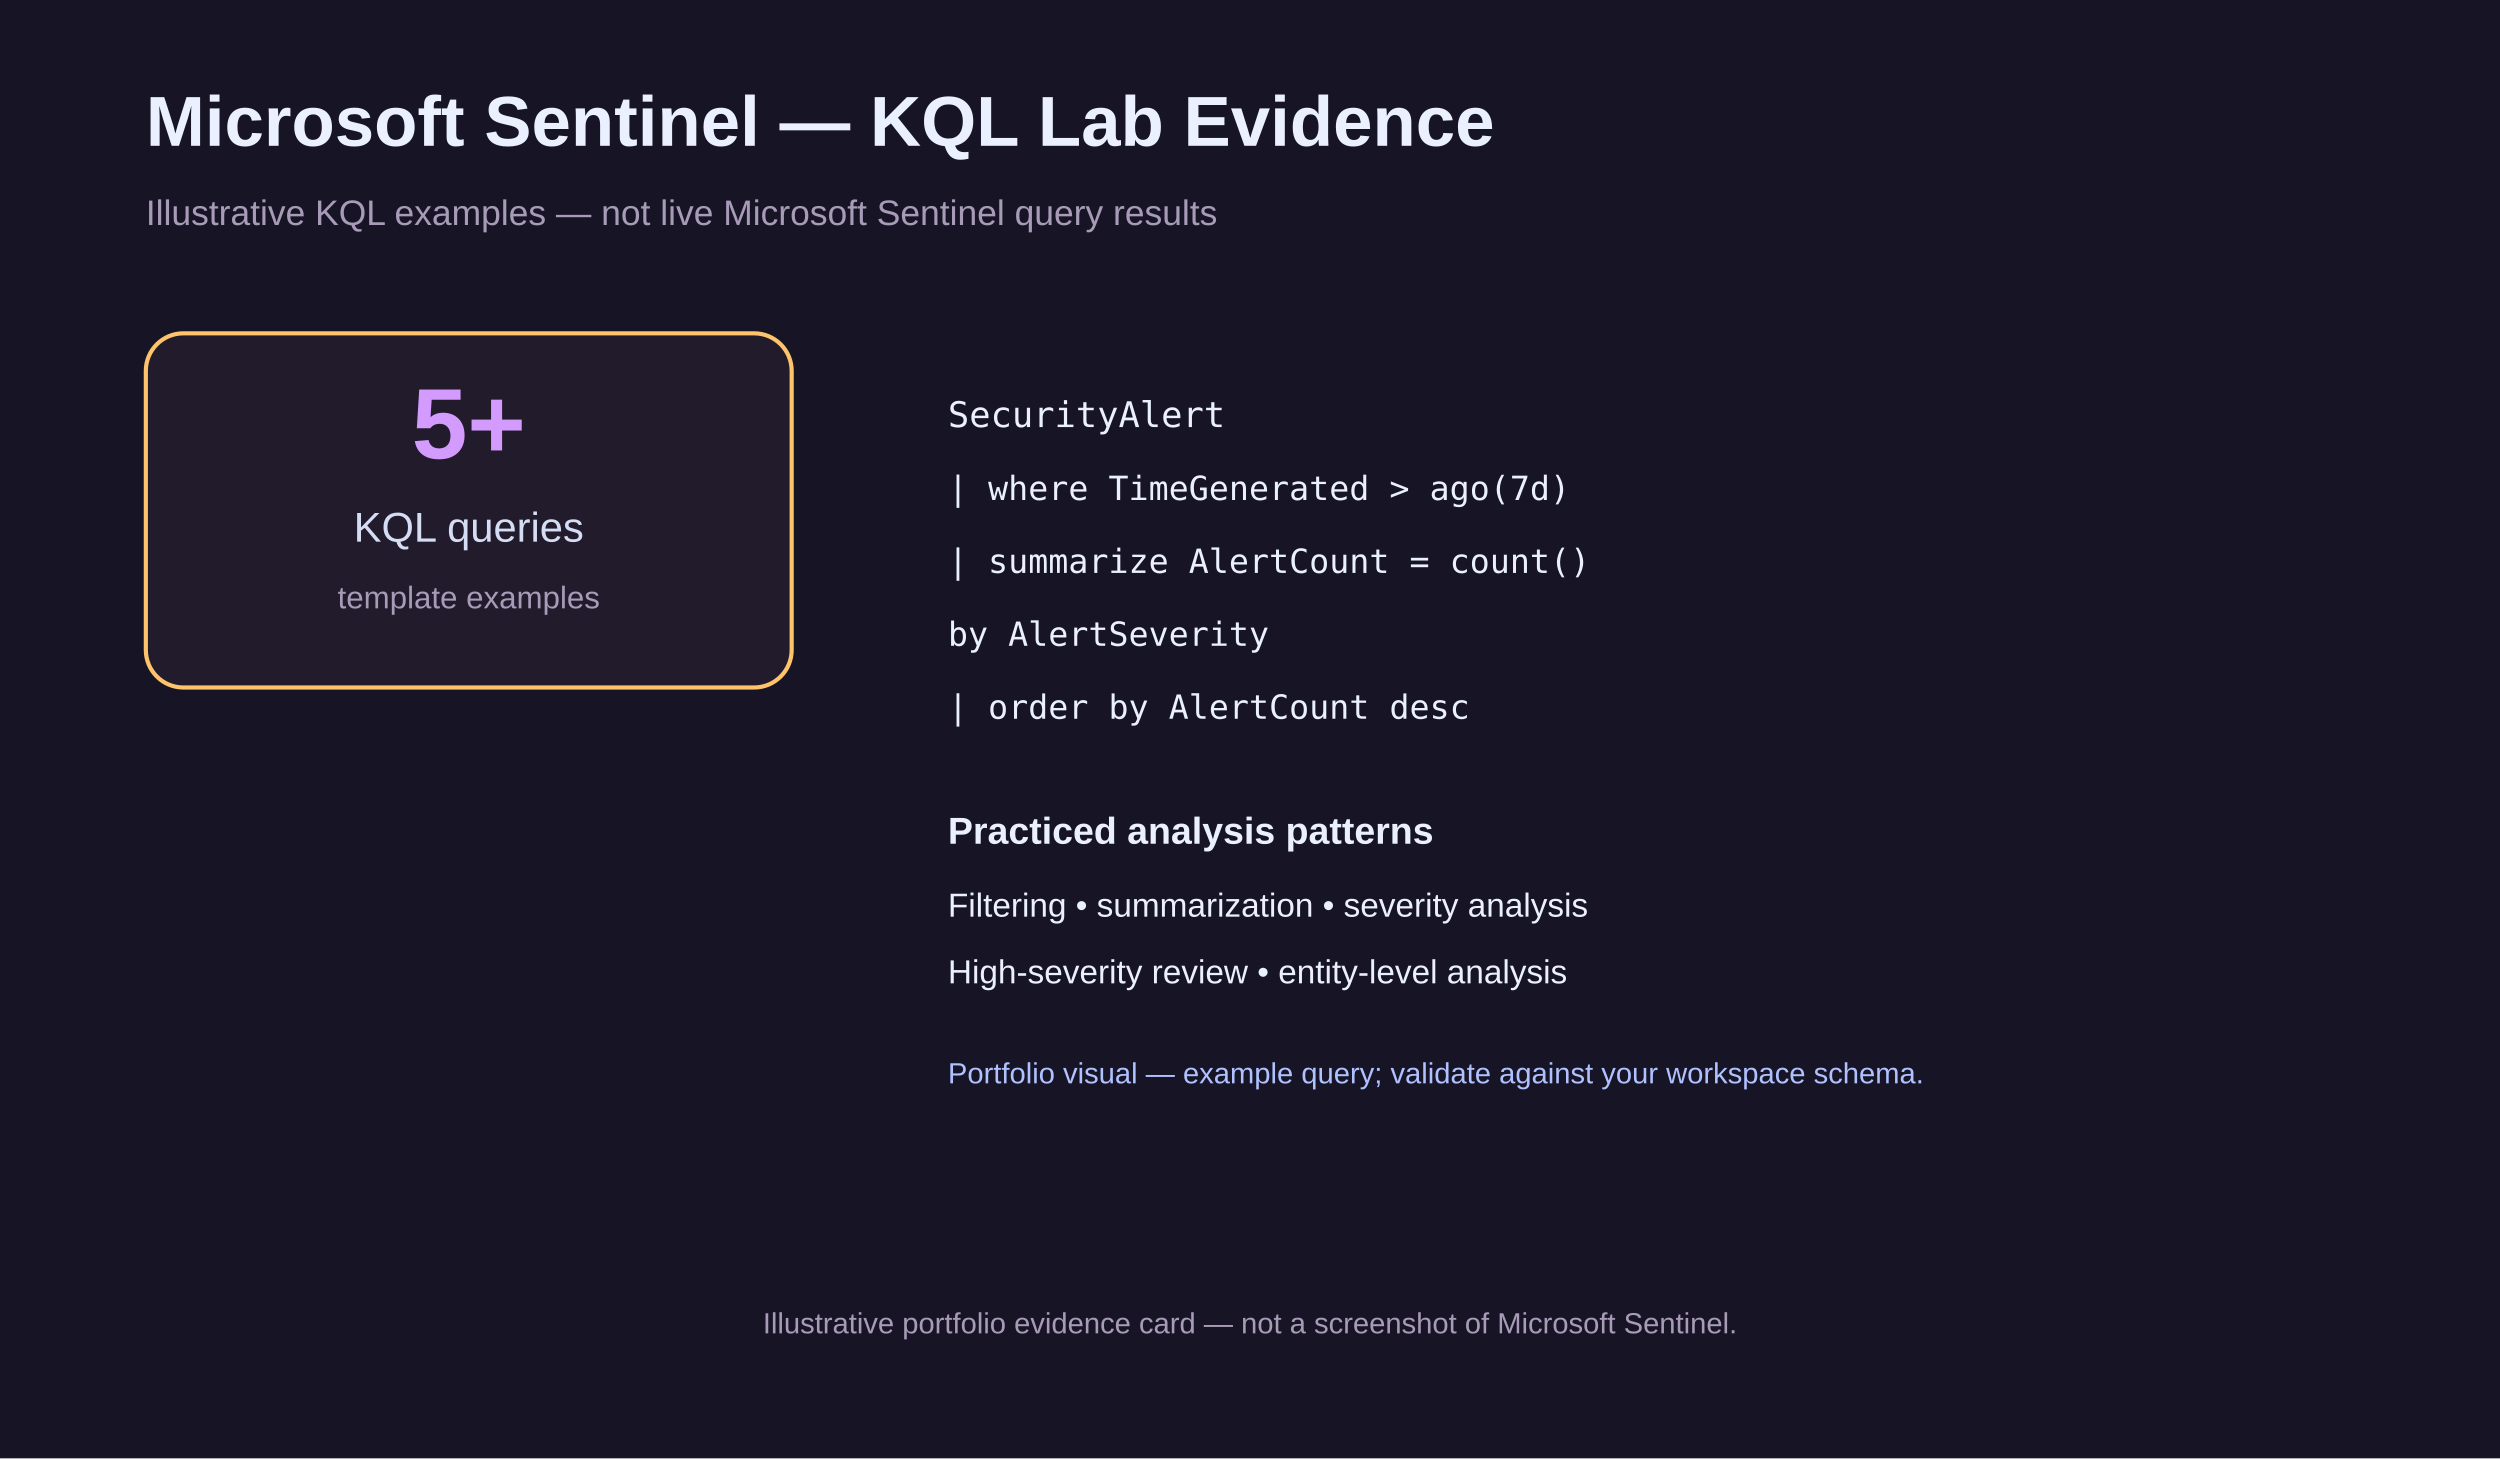
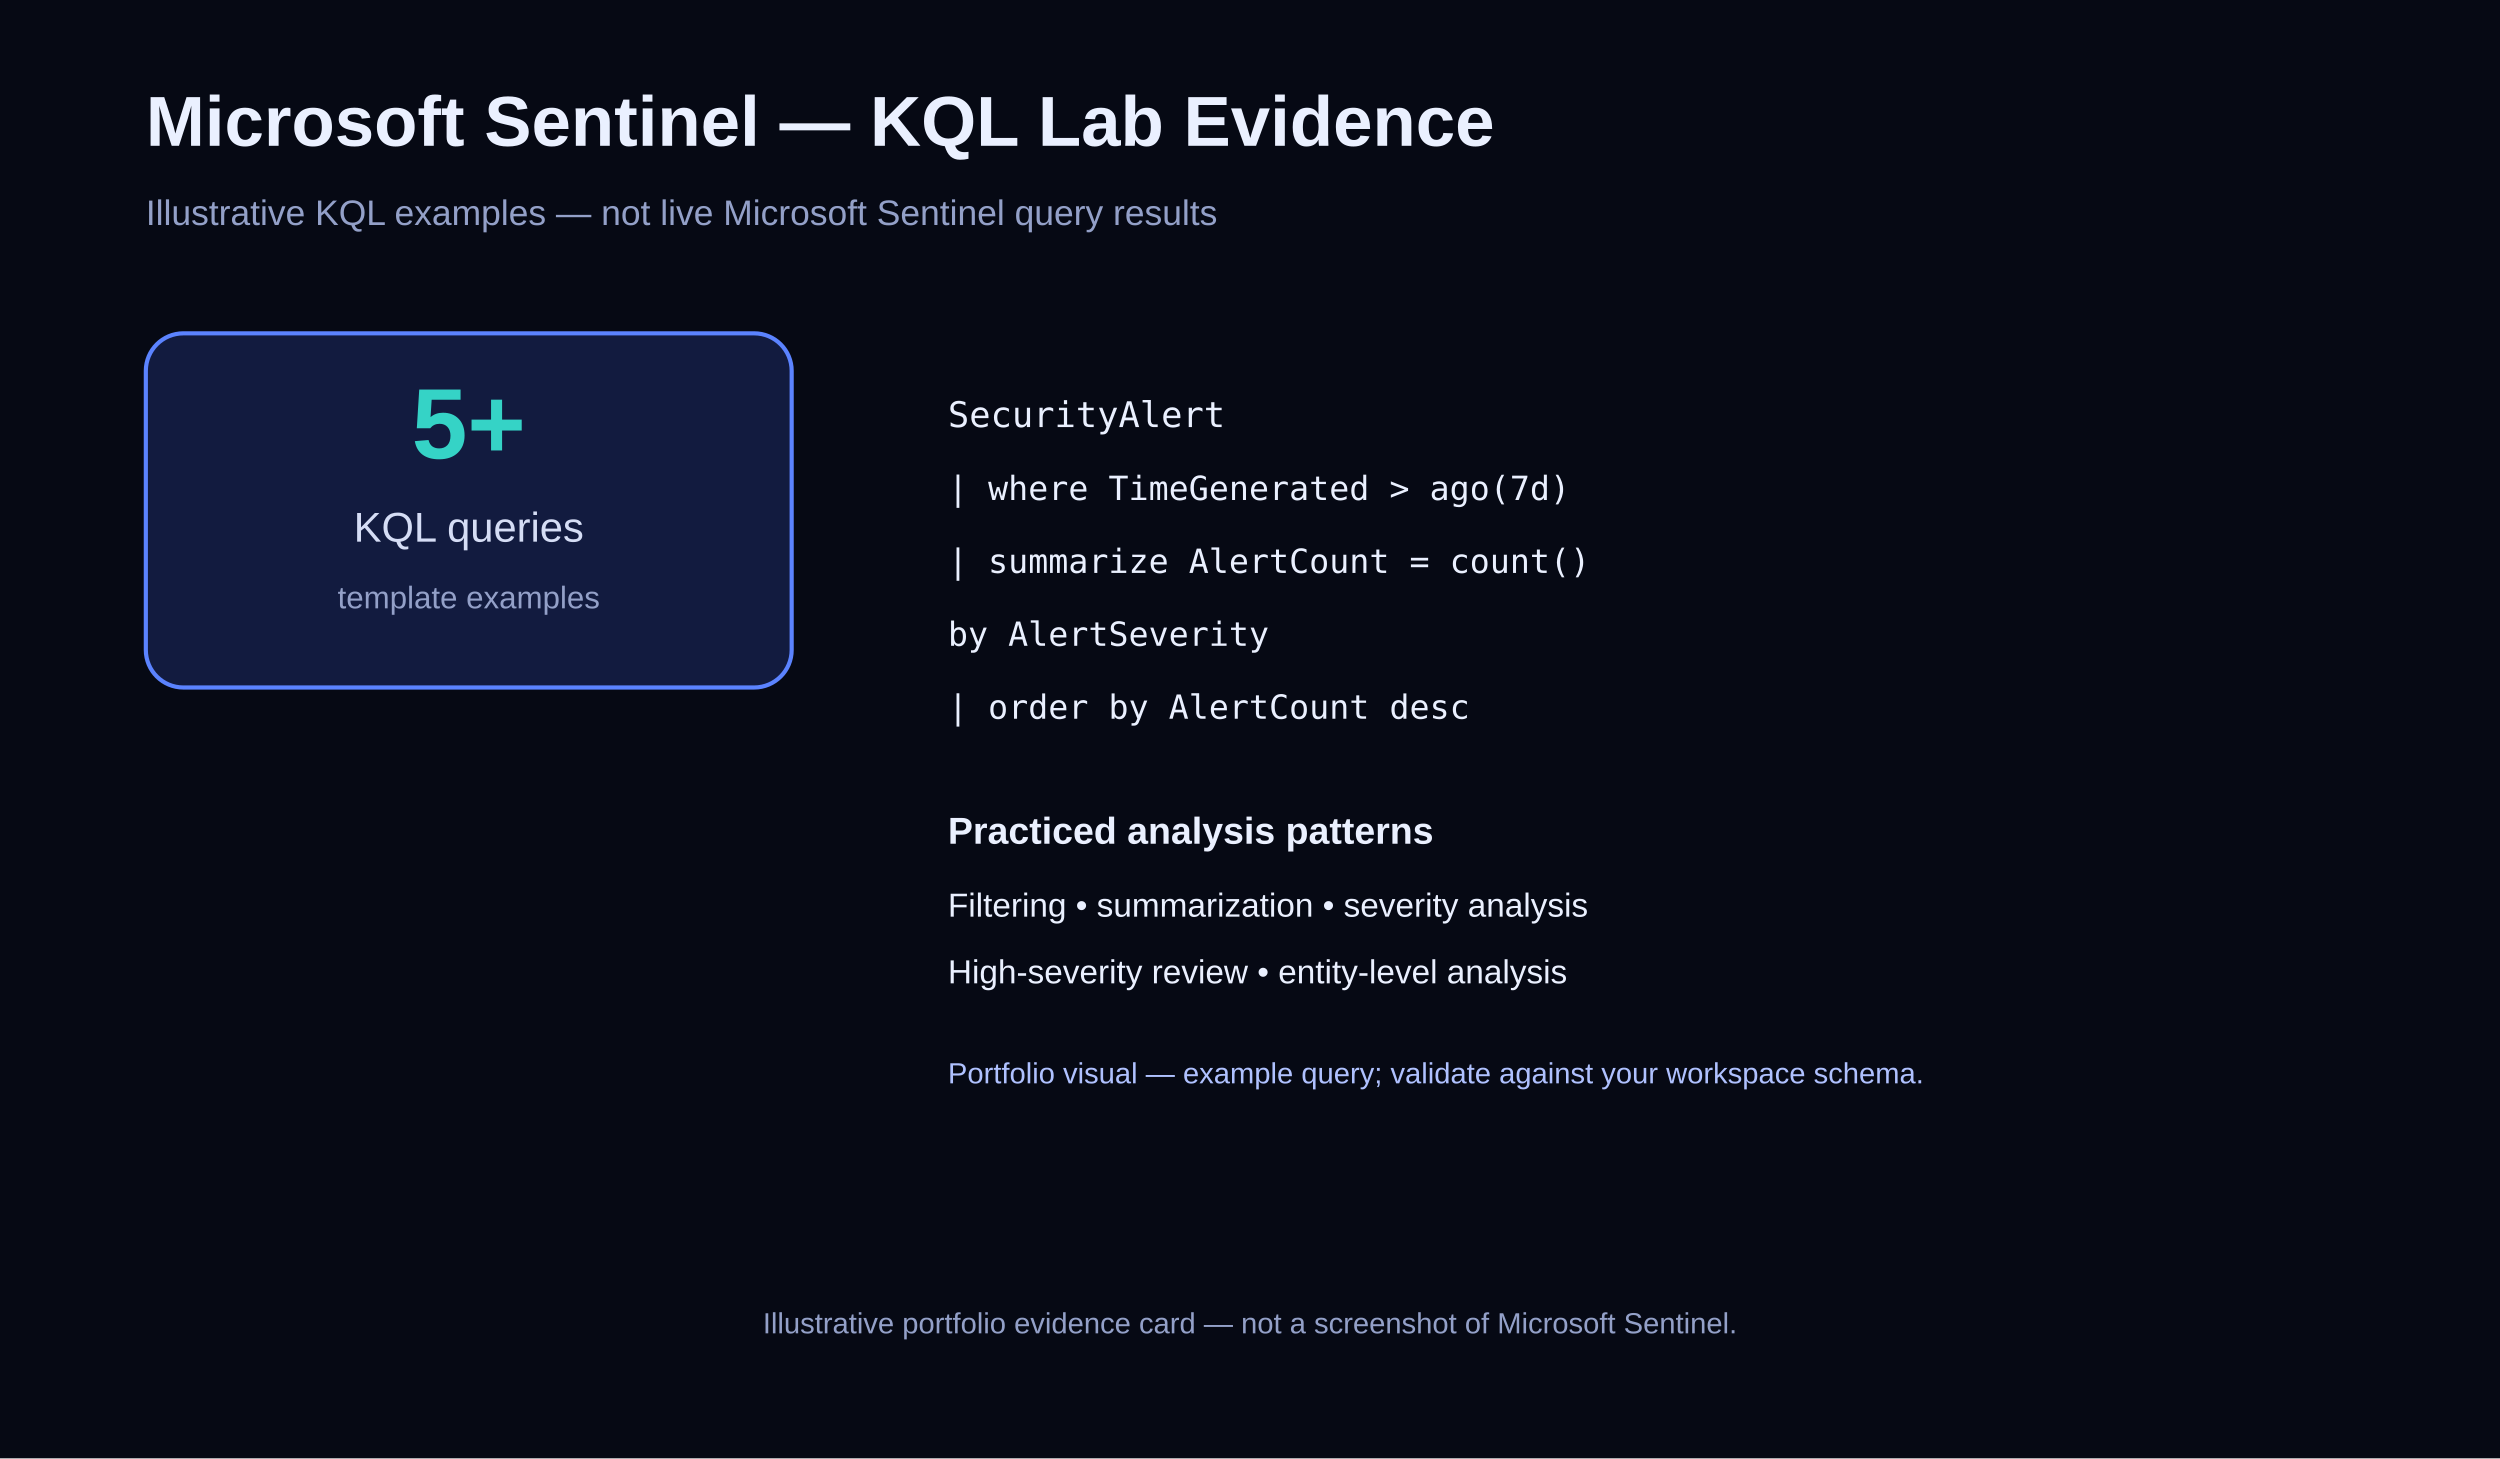
<svg xmlns="http://www.w3.org/2000/svg" width="1200" height="700">
-   <rect width="1200" height="700" fill="#171525" />
+   <rect width="1200" height="700" fill="#060914" />
  <text x="70" y="70" font-family="Arial" font-size="34" font-weight="700" fill="#EAF0FF">Microsoft Sentinel — KQL Lab Evidence</text>
-   <text x="70" y="108" font-family="Arial" font-size="17" fill="#A79BB7">Illustrative KQL examples — not live Microsoft Sentinel query results</text>
-   <rect x="70" y="160" width="310" height="170" rx="18" fill="#211B2C" stroke="#FFC46B" stroke-width="2" />
-   <text x="225" y="220" text-anchor="middle" font-family="Arial" font-size="48" font-weight="700" fill="#D49BFF">5+</text>
+   <text x="70" y="108" font-family="Arial" font-size="17" fill="#93A0C8">Illustrative KQL examples — not live Microsoft Sentinel query results</text>
+   <rect x="70" y="160" width="310" height="170" rx="18" fill="#121B3F" stroke="#5B83FF" stroke-width="2" />
+   <text x="225" y="220" text-anchor="middle" font-family="Arial" font-size="48" font-weight="700" fill="#35D3C6">5+</text>
  <text x="225" y="260" text-anchor="middle" font-family="Arial" font-size="20" fill="#D5DDF5">KQL queries</text>
-   <text x="225" y="292" text-anchor="middle" font-family="Arial" font-size="15" fill="#A79BB7">template examples</text>
-   <rect x="425" y="160" width="705" height="400" rx="18" fill="#171525" />
+   <text x="225" y="292" text-anchor="middle" font-family="Arial" font-size="15" fill="#93A0C8">template examples</text>
+   <rect x="425" y="160" width="705" height="400" rx="18" fill="#060914" />
  <text x="455" y="205" font-family="monospace" font-size="17" fill="#EAF0FF">SecurityAlert</text>
  <text x="455" y="240" font-family="monospace" font-size="16" fill="#EAF0FF">| where TimeGenerated &gt; ago(7d)</text>
  <text x="455" y="275" font-family="monospace" font-size="16" fill="#EAF0FF">| summarize AlertCount = count()</text>
  <text x="455" y="310" font-family="monospace" font-size="16" fill="#EAF0FF">  by AlertSeverity</text>
  <text x="455" y="345" font-family="monospace" font-size="16" fill="#EAF0FF">| order by AlertCount desc</text>
  <text x="455" y="405" font-family="Arial" font-size="18" font-weight="700" fill="#EAF0FF">Practiced analysis patterns</text>
  <text x="455" y="440" font-family="Arial" font-size="16" fill="#EAF0FF">Filtering • summarization • severity analysis</text>
  <text x="455" y="472" font-family="Arial" font-size="16" fill="#EAF0FF">High-severity review • entity-level analysis</text>
  <text x="455" y="520" font-family="Arial" font-size="14" fill="#AFC1FF">Portfolio visual — example query; validate against your workspace schema.</text>
-   <text x="600" y="640" text-anchor="middle" font-family="Arial" font-size="14" fill="#A79BB7">Illustrative portfolio evidence card — not a screenshot of Microsoft Sentinel.</text>
+   <text x="600" y="640" text-anchor="middle" font-family="Arial" font-size="14" fill="#93A0C8">Illustrative portfolio evidence card — not a screenshot of Microsoft Sentinel.</text>
</svg>
